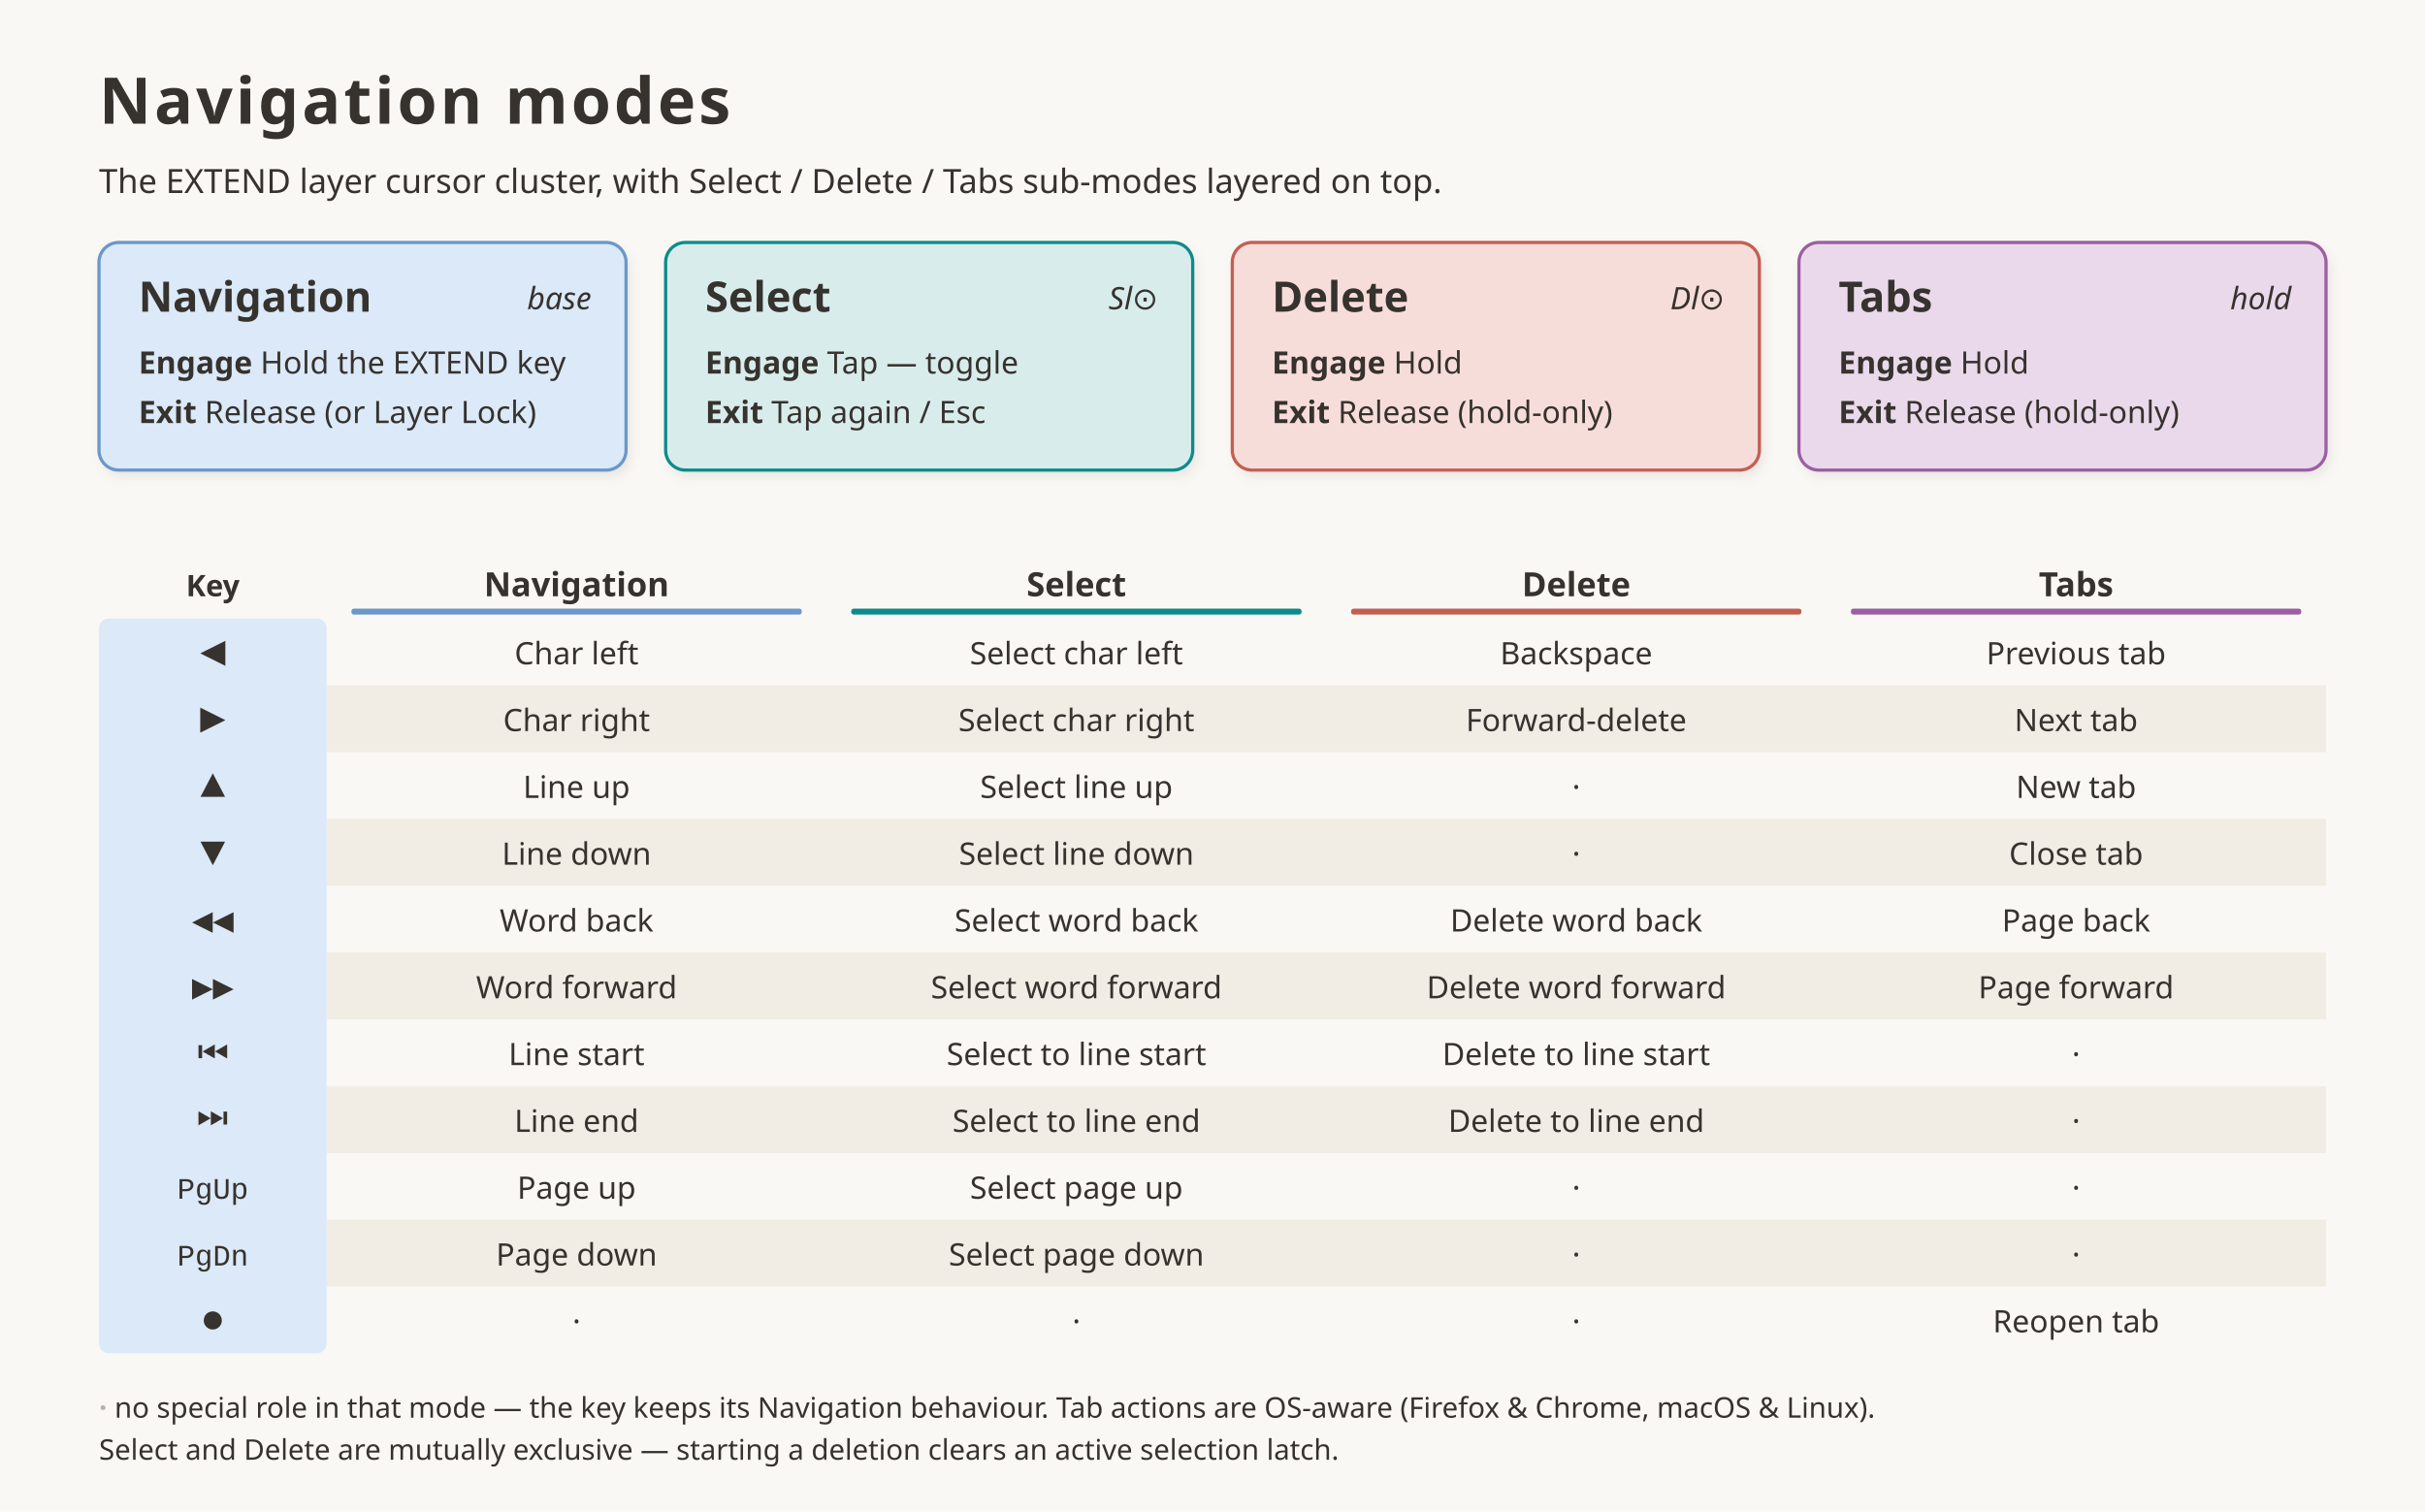
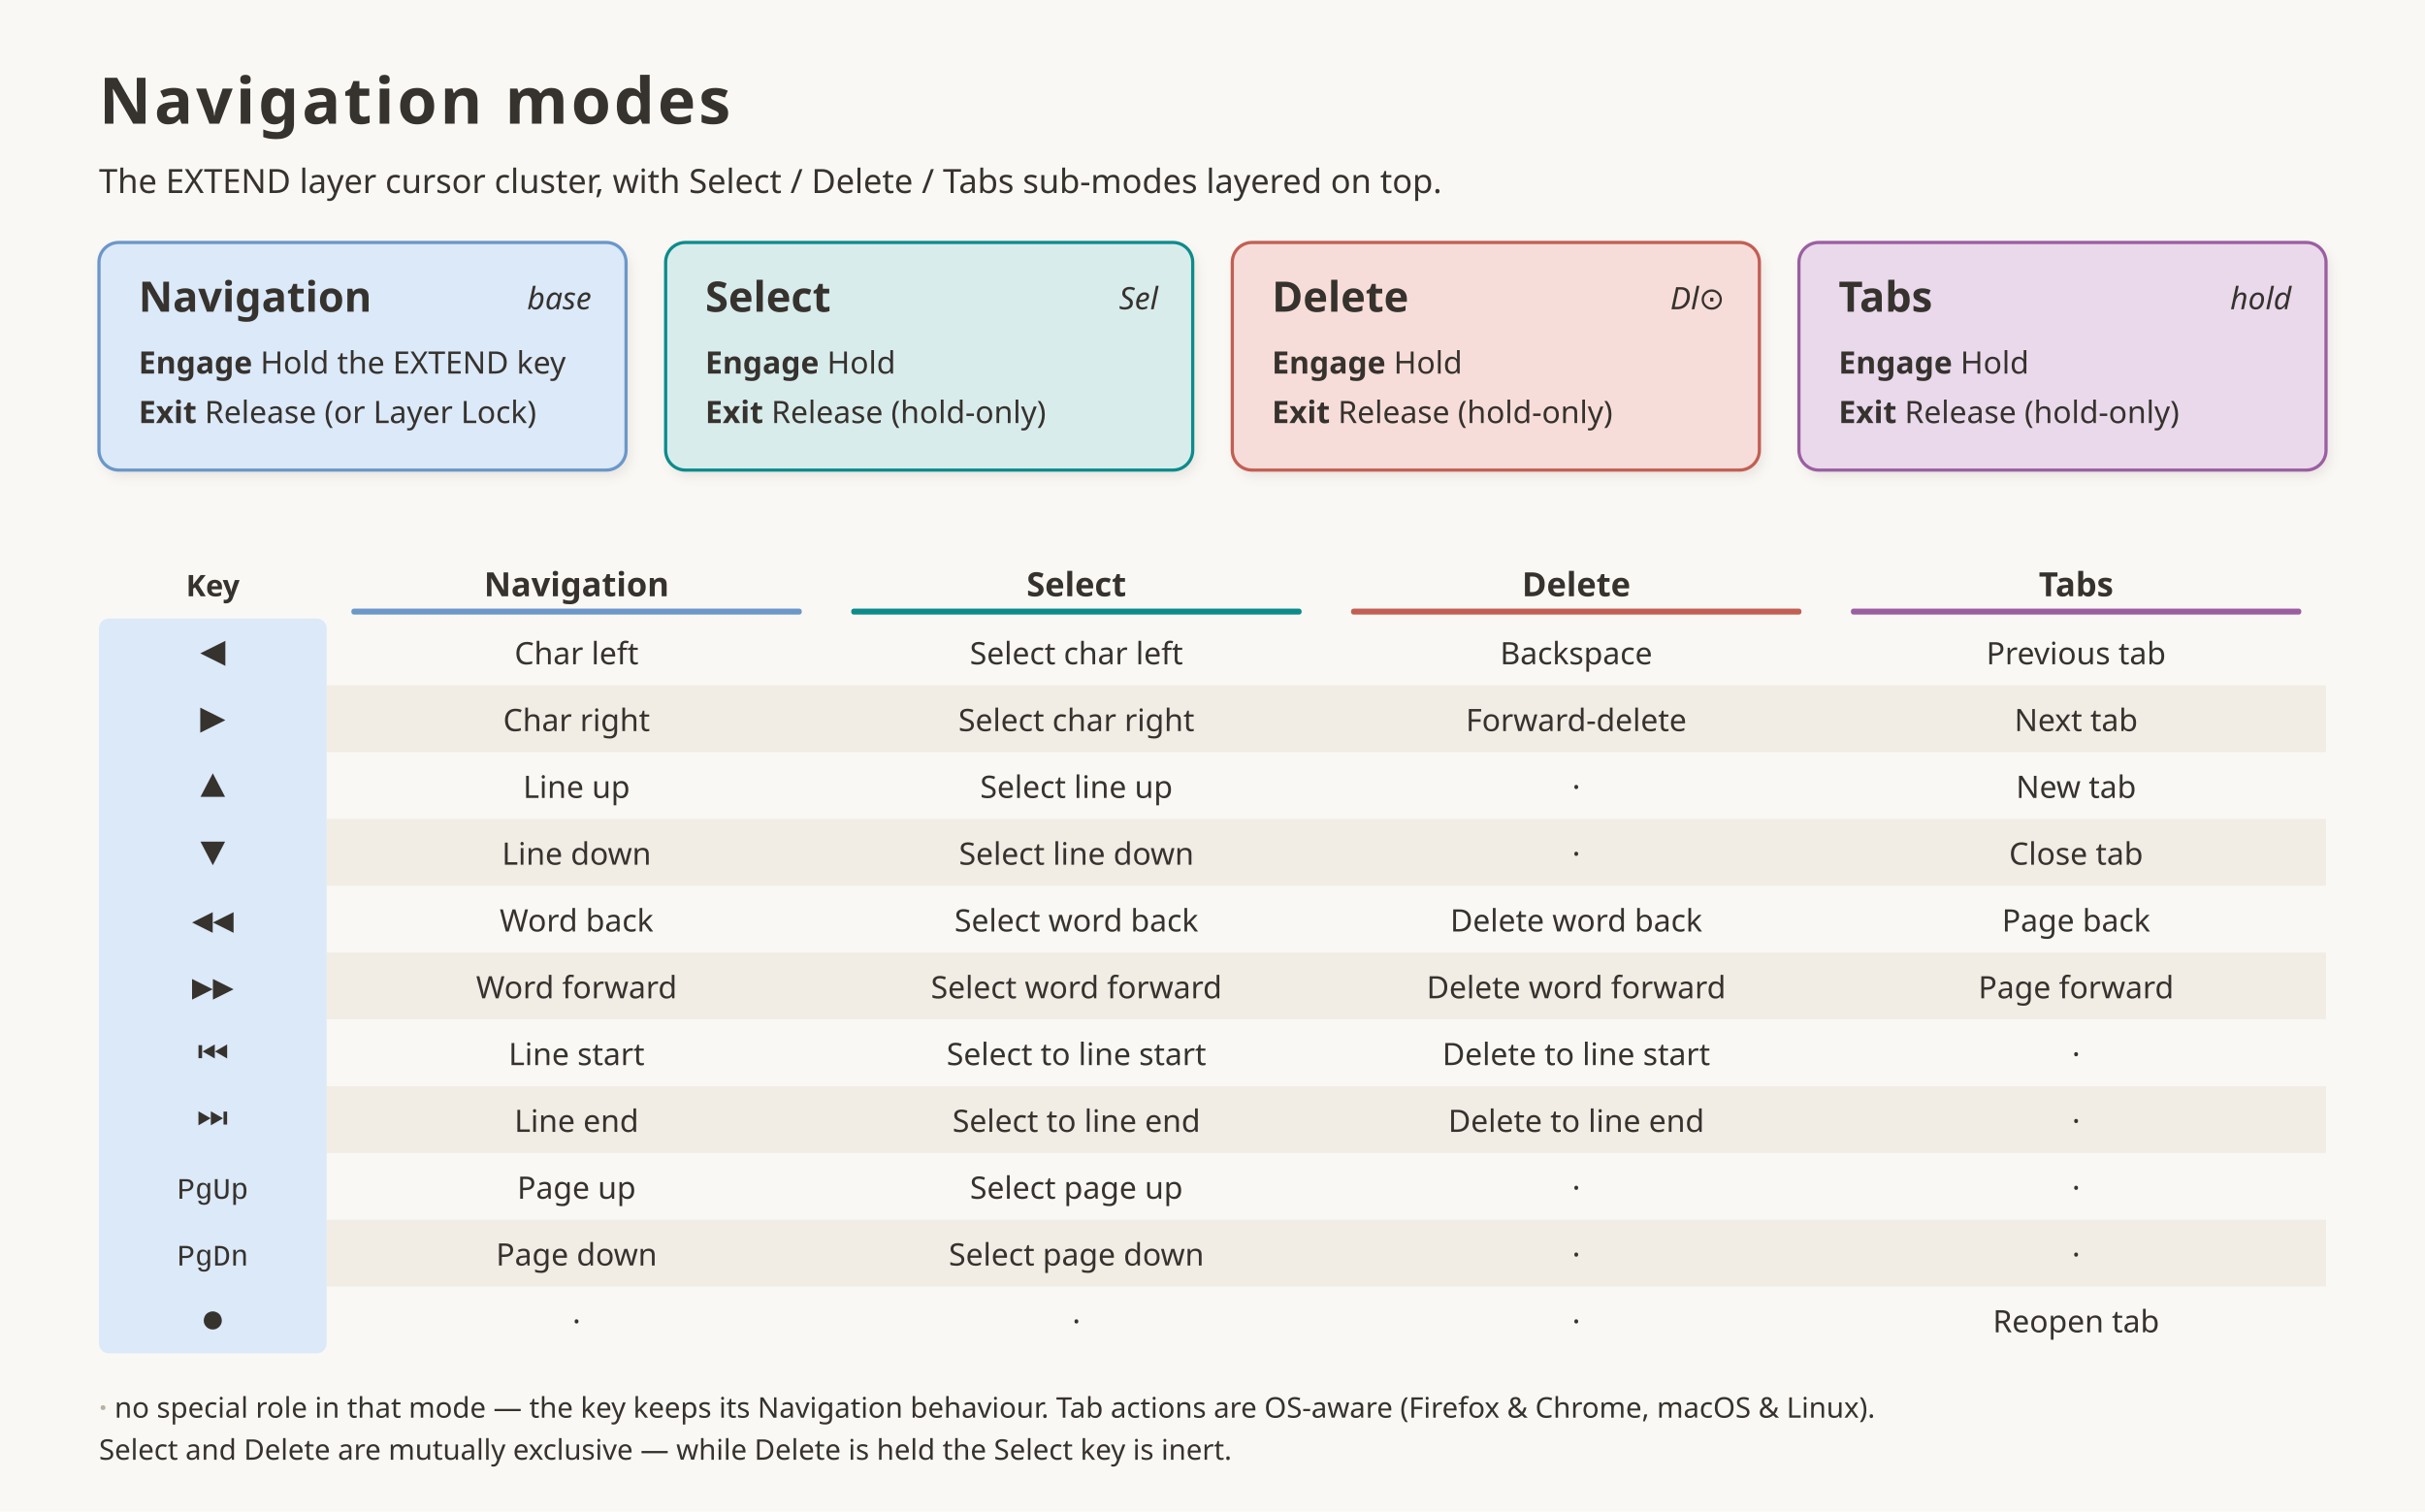
<svg xmlns="http://www.w3.org/2000/svg" width="980" height="611" viewBox="0 0 980 611">
  <defs>
    <filter id="sh" x="-50%" y="-50%" width="200%" height="200%" color-interpolation-filters="sRGB">
      <feGaussianBlur stdDeviation="2.2" />
    </filter>
  </defs>
  <rect x="0" y="0" width="100%" height="100%" fill="#faf8f4" />
  <style>text{font-family:'Source Sans 3','Source Sans Pro',sans-serif;fill:#36322e;}</style>
  <text x="40" y="50" font-size="26" font-weight="600" letter-spacing="1.2" fill="#5a5048">Navigation modes</text>
  <text x="40" y="78" font-size="13.5" fill="#8a8076">The EXTEND layer cursor cluster, with Select / Delete / Tabs sub-modes layered on top.</text>
  <rect x="41.5" y="100.5" width="213.0" height="92" rx="8" ry="8" fill="#3a2f25" opacity="0.10" filter="url(#sh)" />
  <rect x="40.0" y="98" width="213.0" height="92" rx="8" ry="8" fill="#dbe9f8" stroke="#6b97c9" stroke-width="1.3" />
  <text x="56.0" y="126" font-size="17" font-weight="700" fill="#2f5a86">Navigation</text>
  <text x="239.0" y="125" font-size="12.5" font-style="italic" text-anchor="end" fill="#2f5a86">base</text>
  <text x="56.0" y="151" font-size="12.5" fill="#36322e">
    <tspan font-weight="600">Engage</tspan>  Hold the EXTEND key</text>
  <text x="56.0" y="171" font-size="12.5" fill="#8a8076">
    <tspan font-weight="600">Exit</tspan>  Release (or Layer Lock)</text>
  <rect x="270.5" y="100.5" width="213.0" height="92" rx="8" ry="8" fill="#3a2f25" opacity="0.10" filter="url(#sh)" />
  <rect x="269.0" y="98" width="213.0" height="92" rx="8" ry="8" fill="#d9ecec" stroke="#0d8b8b" stroke-width="1.3" />
  <text x="285.0" y="126" font-size="17" font-weight="700" fill="#0d7c7c">Select</text>
-   <text x="468.0" y="125" font-size="12.5" font-style="italic" text-anchor="end" fill="#0d7c7c">Sl⊙</text>
+   <text x="468.0" y="125" font-size="12.5" font-style="italic" text-anchor="end" fill="#0d7c7c">Sel</text>
  <text x="285.0" y="151" font-size="12.5" fill="#36322e">
-     <tspan font-weight="600">Engage</tspan>  Tap — toggle</text>
+     <tspan font-weight="600">Engage</tspan>  Hold</text>
  <text x="285.0" y="171" font-size="12.5" fill="#8a8076">
-     <tspan font-weight="600">Exit</tspan>  Tap again / Esc</text>
+     <tspan font-weight="600">Exit</tspan>  Release (hold-only)</text>
  <rect x="499.5" y="100.5" width="213.0" height="92" rx="8" ry="8" fill="#3a2f25" opacity="0.10" filter="url(#sh)" />
  <rect x="498.0" y="98" width="213.0" height="92" rx="8" ry="8" fill="#f7ddd9" stroke="#c25f54" stroke-width="1.3" />
  <text x="514.0" y="126" font-size="17" font-weight="700" fill="#bb554a">Delete</text>
  <text x="697.0" y="125" font-size="12.5" font-style="italic" text-anchor="end" fill="#bb554a">Dl⊙</text>
  <text x="514.0" y="151" font-size="12.5" fill="#36322e">
    <tspan font-weight="600">Engage</tspan>  Hold</text>
  <text x="514.0" y="171" font-size="12.5" fill="#8a8076">
    <tspan font-weight="600">Exit</tspan>  Release (hold-only)</text>
  <rect x="728.5" y="100.5" width="213.0" height="92" rx="8" ry="8" fill="#3a2f25" opacity="0.10" filter="url(#sh)" />
  <rect x="727.0" y="98" width="213.0" height="92" rx="8" ry="8" fill="#ead9eb" stroke="#9a5fa1" stroke-width="1.3" />
  <text x="743.0" y="126" font-size="17" font-weight="700" fill="#8a4f91">Tabs</text>
  <text x="926.0" y="125" font-size="12.5" font-style="italic" text-anchor="end" fill="#8a4f91">hold</text>
  <text x="743.0" y="151" font-size="12.5" fill="#36322e">
    <tspan font-weight="600">Engage</tspan>  Hold</text>
  <text x="743.0" y="171" font-size="12.5" fill="#8a8076">
    <tspan font-weight="600">Exit</tspan>  Release (hold-only)</text>
  <rect x="132" y="277" width="808" height="27" fill="#f1ece4" />
  <rect x="132" y="331" width="808" height="27" fill="#f1ece4" />
  <rect x="132" y="385" width="808" height="27" fill="#f1ece4" />
  <rect x="132" y="439" width="808" height="27" fill="#f1ece4" />
  <rect x="132" y="493" width="808" height="27" fill="#f1ece4" />
  <rect x="40" y="250" width="92" height="297" rx="4" ry="4" fill="#dbe9f8" />
  <text x="86.0" y="241" font-size="12" font-weight="600" text-anchor="middle" fill="#8a8076">Key</text>
  <text x="233.0" y="241" font-size="13.5" font-weight="700" text-anchor="middle" fill="#2f5a86">Navigation</text>
  <rect x="142.0" y="246" width="182.0" height="2.4" rx="1" fill="#6b97c9" />
  <text x="435.0" y="241" font-size="13.5" font-weight="700" text-anchor="middle" fill="#0d7c7c">Select</text>
  <rect x="344.0" y="246" width="182.0" height="2.4" rx="1" fill="#0d8b8b" />
  <text x="637.0" y="241" font-size="13.5" font-weight="700" text-anchor="middle" fill="#bb554a">Delete</text>
  <rect x="546.0" y="246" width="182.0" height="2.4" rx="1" fill="#c25f54" />
  <text x="839.0" y="241" font-size="13.5" font-weight="700" text-anchor="middle" fill="#8a4f91">Tabs</text>
  <rect x="748.0" y="246" width="182.0" height="2.4" rx="1" fill="#9a5fa1" />
  <text x="86.0" y="268.5" font-size="17" style="font-family:SFMono-Regular,Consolas,Liberation Mono,Menlo,monospace" text-anchor="middle" fill="#36322e">◀</text>
  <text x="233.0" y="268.5" font-size="12.5" text-anchor="middle" fill="#36322e">Char left</text>
  <text x="435.0" y="268.5" font-size="12.5" text-anchor="middle" fill="#36322e">Select char left</text>
  <text x="637.0" y="268.5" font-size="12.5" text-anchor="middle" fill="#36322e">Backspace</text>
  <text x="839.0" y="268.5" font-size="12.5" text-anchor="middle" fill="#36322e">Previous tab</text>
  <text x="86.0" y="295.5" font-size="17" style="font-family:SFMono-Regular,Consolas,Liberation Mono,Menlo,monospace" text-anchor="middle" fill="#36322e">▶</text>
  <text x="233.0" y="295.5" font-size="12.5" text-anchor="middle" fill="#36322e">Char right</text>
  <text x="435.0" y="295.5" font-size="12.5" text-anchor="middle" fill="#36322e">Select char right</text>
  <text x="637.0" y="295.5" font-size="12.5" text-anchor="middle" fill="#36322e">Forward-delete</text>
  <text x="839.0" y="295.5" font-size="12.5" text-anchor="middle" fill="#36322e">Next tab</text>
  <text x="86.0" y="322.5" font-size="17" style="font-family:SFMono-Regular,Consolas,Liberation Mono,Menlo,monospace" text-anchor="middle" fill="#36322e">▲</text>
  <text x="233.0" y="322.5" font-size="12.5" text-anchor="middle" fill="#36322e">Line up</text>
  <text x="435.0" y="322.5" font-size="12.5" text-anchor="middle" fill="#36322e">Select line up</text>
  <text x="637.0" y="322.5" font-size="12.5" text-anchor="middle" fill="#b9b0a6">·</text>
  <text x="839.0" y="322.5" font-size="12.5" text-anchor="middle" fill="#36322e">New tab</text>
  <text x="86.0" y="349.5" font-size="17" style="font-family:SFMono-Regular,Consolas,Liberation Mono,Menlo,monospace" text-anchor="middle" fill="#36322e">▼</text>
  <text x="233.0" y="349.5" font-size="12.5" text-anchor="middle" fill="#36322e">Line down</text>
  <text x="435.0" y="349.5" font-size="12.5" text-anchor="middle" fill="#36322e">Select line down</text>
  <text x="637.0" y="349.5" font-size="12.5" text-anchor="middle" fill="#b9b0a6">·</text>
  <text x="839.0" y="349.5" font-size="12.5" text-anchor="middle" fill="#36322e">Close tab</text>
  <text x="86.0" y="376.5" font-size="14" style="font-family:SFMono-Regular,Consolas,Liberation Mono,Menlo,monospace" text-anchor="middle" fill="#36322e">◀◀</text>
  <text x="233.0" y="376.5" font-size="12.5" text-anchor="middle" fill="#36322e">Word back</text>
  <text x="435.0" y="376.5" font-size="12.5" text-anchor="middle" fill="#36322e">Select word back</text>
  <text x="637.0" y="376.5" font-size="12.5" text-anchor="middle" fill="#36322e">Delete word back</text>
  <text x="839.0" y="376.5" font-size="12.5" text-anchor="middle" fill="#36322e">Page back</text>
  <text x="86.0" y="403.5" font-size="14" style="font-family:SFMono-Regular,Consolas,Liberation Mono,Menlo,monospace" text-anchor="middle" fill="#36322e">▶▶</text>
  <text x="233.0" y="403.5" font-size="12.5" text-anchor="middle" fill="#36322e">Word forward</text>
  <text x="435.0" y="403.5" font-size="12.5" text-anchor="middle" fill="#36322e">Select word forward</text>
  <text x="637.0" y="403.5" font-size="12.5" text-anchor="middle" fill="#36322e">Delete word forward</text>
  <text x="839.0" y="403.5" font-size="12.5" text-anchor="middle" fill="#36322e">Page forward</text>
  <text x="86.0" y="430.5" font-size="20" style="font-family:SFMono-Regular,Consolas,Liberation Mono,Menlo,monospace" text-anchor="middle" fill="#36322e">⏮</text>
  <text x="233.0" y="430.5" font-size="12.5" text-anchor="middle" fill="#36322e">Line start</text>
  <text x="435.0" y="430.5" font-size="12.5" text-anchor="middle" fill="#36322e">Select to line start</text>
  <text x="637.0" y="430.5" font-size="12.5" text-anchor="middle" fill="#36322e">Delete to line start</text>
  <text x="839.0" y="430.5" font-size="12.5" text-anchor="middle" fill="#b9b0a6">·</text>
  <text x="86.0" y="457.5" font-size="20" style="font-family:SFMono-Regular,Consolas,Liberation Mono,Menlo,monospace" text-anchor="middle" fill="#36322e">⏭</text>
  <text x="233.0" y="457.5" font-size="12.5" text-anchor="middle" fill="#36322e">Line end</text>
  <text x="435.0" y="457.5" font-size="12.5" text-anchor="middle" fill="#36322e">Select to line end</text>
  <text x="637.0" y="457.5" font-size="12.5" text-anchor="middle" fill="#36322e">Delete to line end</text>
  <text x="839.0" y="457.5" font-size="12.5" text-anchor="middle" fill="#b9b0a6">·</text>
  <text x="86.0" y="484.5" font-size="12" style="font-family:SFMono-Regular,Consolas,Liberation Mono,Menlo,monospace" text-anchor="middle" fill="#36322e">PgUp</text>
  <text x="233.0" y="484.5" font-size="12.5" text-anchor="middle" fill="#36322e">Page up</text>
  <text x="435.0" y="484.5" font-size="12.5" text-anchor="middle" fill="#36322e">Select page up</text>
  <text x="637.0" y="484.5" font-size="12.5" text-anchor="middle" fill="#b9b0a6">·</text>
  <text x="839.0" y="484.5" font-size="12.5" text-anchor="middle" fill="#b9b0a6">·</text>
  <text x="86.0" y="511.5" font-size="12" style="font-family:SFMono-Regular,Consolas,Liberation Mono,Menlo,monospace" text-anchor="middle" fill="#36322e">PgDn</text>
  <text x="233.0" y="511.5" font-size="12.5" text-anchor="middle" fill="#36322e">Page down</text>
  <text x="435.0" y="511.5" font-size="12.5" text-anchor="middle" fill="#36322e">Select page down</text>
  <text x="637.0" y="511.5" font-size="12.5" text-anchor="middle" fill="#b9b0a6">·</text>
  <text x="839.0" y="511.5" font-size="12.5" text-anchor="middle" fill="#b9b0a6">·</text>
  <text x="86.0" y="538.5" font-size="17" style="font-family:SFMono-Regular,Consolas,Liberation Mono,Menlo,monospace" text-anchor="middle" fill="#36322e">●</text>
  <text x="233.0" y="538.5" font-size="12.5" text-anchor="middle" fill="#b9b0a6">·</text>
  <text x="435.0" y="538.5" font-size="12.5" text-anchor="middle" fill="#b9b0a6">·</text>
  <text x="637.0" y="538.5" font-size="12.5" text-anchor="middle" fill="#b9b0a6">·</text>
  <text x="839.0" y="538.5" font-size="12.5" text-anchor="middle" fill="#36322e">Reopen tab</text>
  <text x="40" y="573" font-size="11.5" fill="#8a8076">
    <tspan font-weight="700" fill="#b9b0a6">·</tspan>  no special role in that mode — the key keeps its Navigation behaviour.   Tab actions are OS-aware (Firefox &amp; Chrome, macOS &amp; Linux).</text>
-   <text x="40" y="590" font-size="11.5" fill="#8a8076">Select and Delete are mutually exclusive — starting a deletion clears an active selection latch.</text>
+   <text x="40" y="590" font-size="11.5" fill="#8a8076">Select and Delete are mutually exclusive — while Delete is held the Select key is inert.</text>
</svg>
